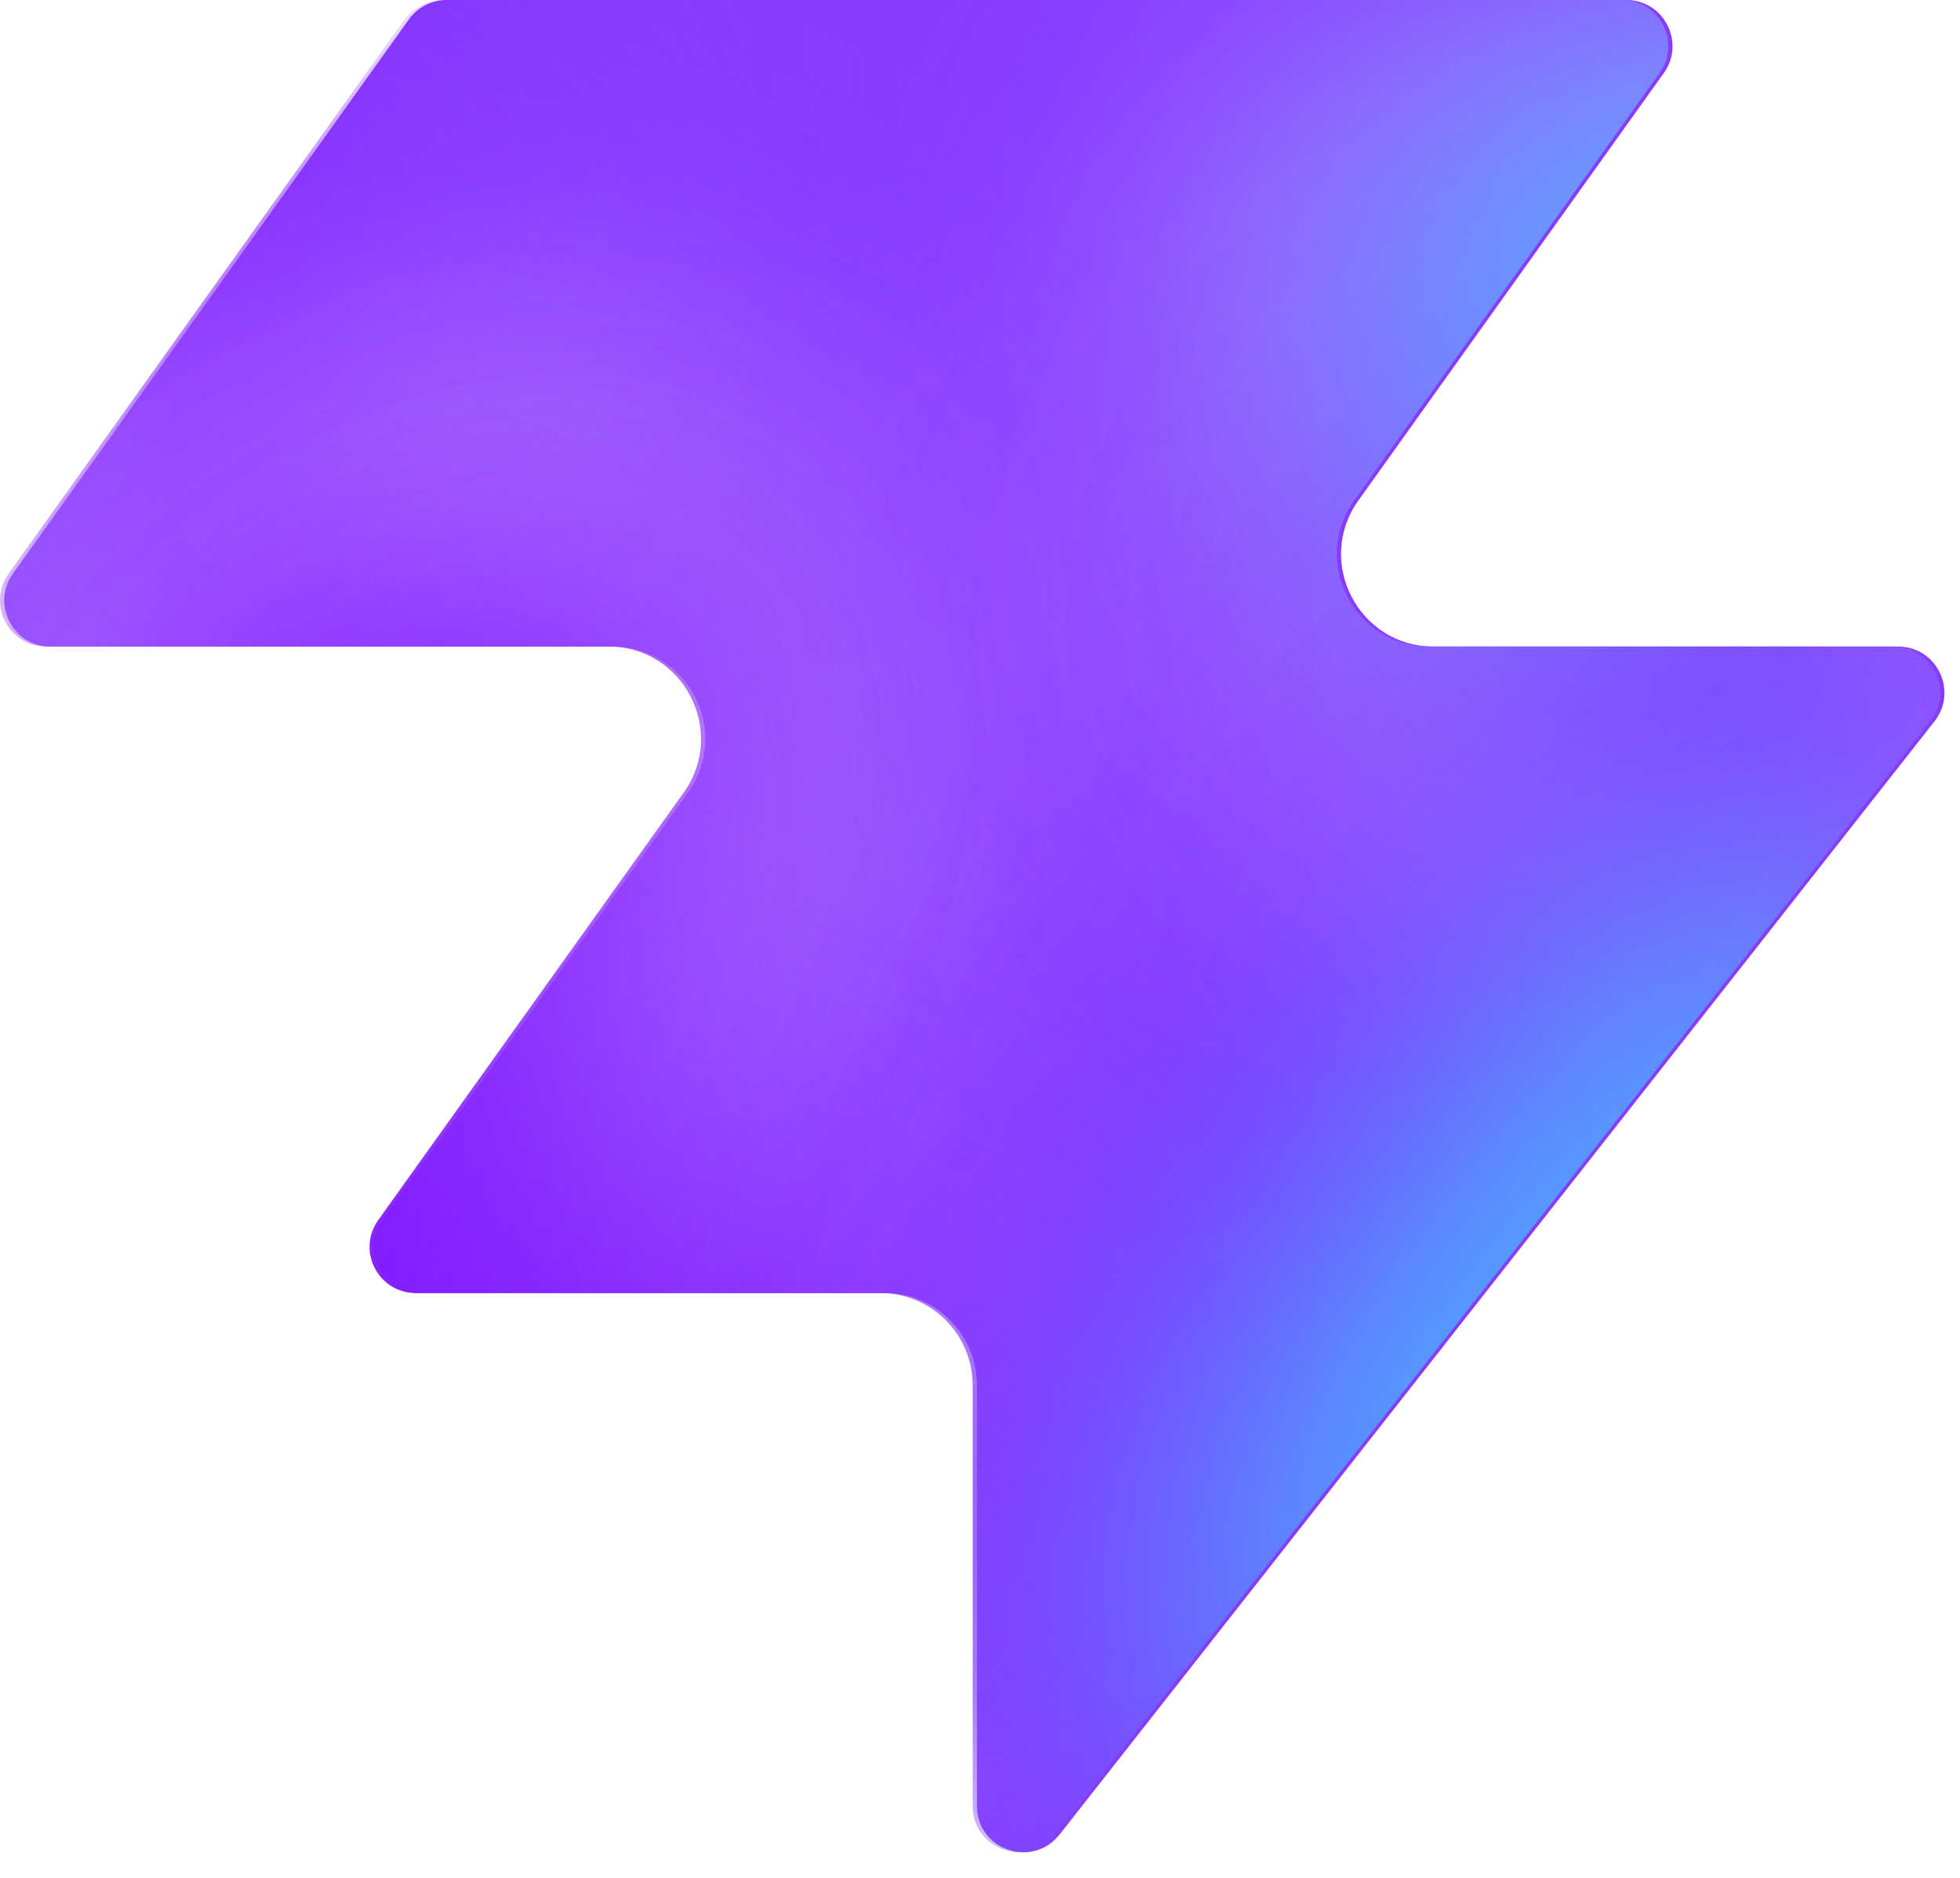
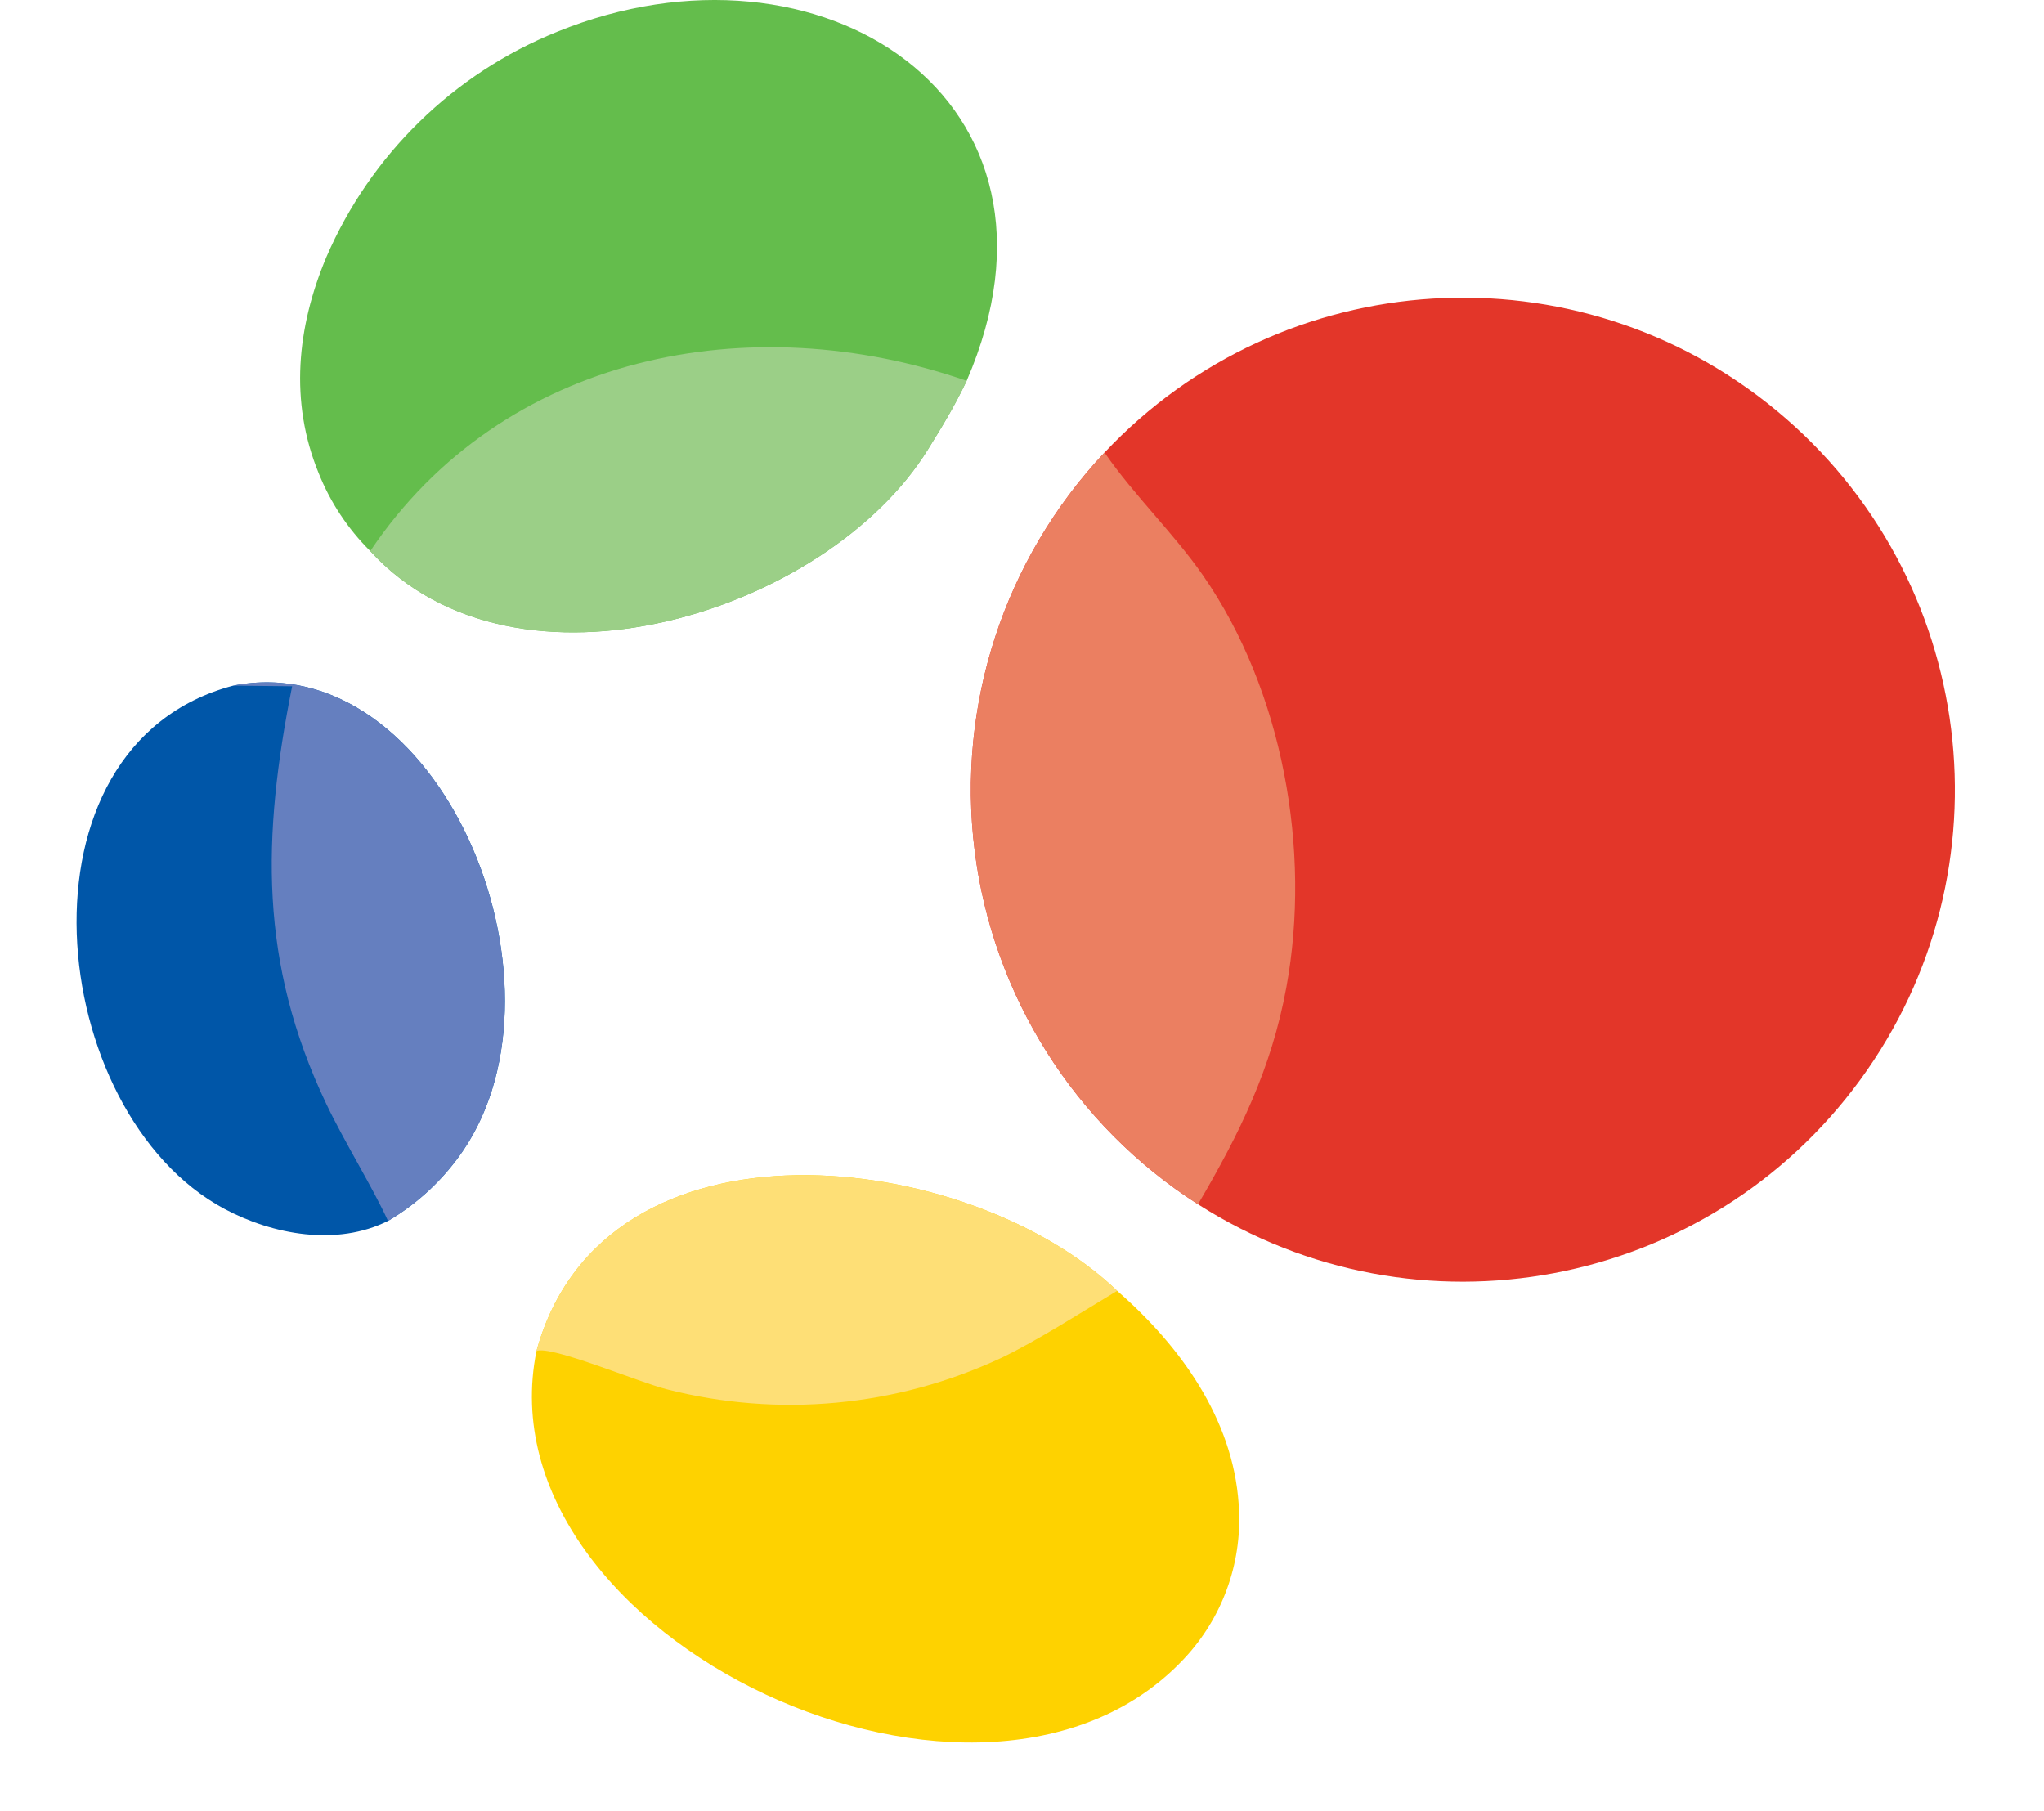
- <svg xmlns="http://www.w3.org/2000/svg" width="48" height="46" fill="none" viewBox="0 0 48 46">
-   <path fill="#863bff" d="M25.946 44.938c-.664.845-2.021.375-2.021-.698V33.937a2.26 2.26 0 0 0-2.262-2.262H10.287c-.92 0-1.456-1.04-.92-1.788l7.48-10.471c1.07-1.497 0-3.578-1.842-3.578H1.237c-.92 0-1.456-1.04-.92-1.788L10.013.474c.214-.297.556-.474.92-.474h28.894c.92 0 1.456 1.04.92 1.788l-7.48 10.471c-1.07 1.498 0 3.579 1.842 3.579h11.377c.943 0 1.473 1.088.89 1.83L25.947 44.94z" style="fill:#863bff;fill:color(display-p3 .525 .23 1);fill-opacity:1" />
-   <mask id="a" width="48" height="46" x="0" y="0" maskUnits="userSpaceOnUse" style="mask-type:alpha">
-     <path fill="#000" d="M25.842 44.938c-.664.844-2.021.375-2.021-.698V33.937a2.26 2.26 0 0 0-2.262-2.262H10.183c-.92 0-1.456-1.04-.92-1.788l7.48-10.471c1.07-1.498 0-3.579-1.842-3.579H1.133c-.92 0-1.456-1.04-.92-1.787L9.91.473c.214-.297.556-.474.92-.474h28.894c.92 0 1.456 1.04.92 1.788l-7.48 10.471c-1.07 1.498 0 3.578 1.842 3.578h11.377c.943 0 1.473 1.088.89 1.832L25.843 44.94z" style="fill:#000;fill-opacity:1" />
-   </mask>
-   <g mask="url(#a)">
-     <g filter="url(#b)">
-       <ellipse cx="5.508" cy="14.704" fill="#ede6ff" rx="5.508" ry="14.704" style="fill:#ede6ff;fill:color(display-p3 .927 .903 1);fill-opacity:1" transform="matrix(.00324 1 1 -.00324 -4.47 31.516)" />
-     </g>
-     <g filter="url(#c)">
-       <ellipse cx="10.399" cy="29.851" fill="#ede6ff" rx="10.399" ry="29.851" style="fill:#ede6ff;fill:color(display-p3 .927 .903 1);fill-opacity:1" transform="matrix(.00324 1 1 -.00324 -39.328 7.883)" />
-     </g>
-     <g filter="url(#d)">
-       <ellipse cx="5.508" cy="30.487" fill="#7e14ff" rx="5.508" ry="30.487" style="fill:#7e14ff;fill:color(display-p3 .492 .077 1);fill-opacity:1" transform="rotate(89.814 -25.913 -14.639)scale(1 -1)" />
-     </g>
-     <g filter="url(#e)">
-       <ellipse cx="5.508" cy="30.599" fill="#7e14ff" rx="5.508" ry="30.599" style="fill:#7e14ff;fill:color(display-p3 .492 .077 1);fill-opacity:1" transform="rotate(89.814 -32.644 -3.334)scale(1 -1)" />
-     </g>
-     <g filter="url(#f)">
-       <ellipse cx="5.508" cy="30.599" fill="#7e14ff" rx="5.508" ry="30.599" style="fill:#7e14ff;fill:color(display-p3 .492 .077 1);fill-opacity:1" transform="matrix(.00324 1 1 -.00324 -34.34 30.47)" />
-     </g>
-     <g filter="url(#g)">
-       <ellipse cx="14.072" cy="22.078" fill="#ede6ff" rx="14.072" ry="22.078" style="fill:#ede6ff;fill:color(display-p3 .927 .903 1);fill-opacity:1" transform="rotate(93.35 24.506 48.493)scale(-1 1)" />
-     </g>
-     <g filter="url(#h)">
-       <ellipse cx="3.47" cy="21.501" fill="#7e14ff" rx="3.47" ry="21.501" style="fill:#7e14ff;fill:color(display-p3 .492 .077 1);fill-opacity:1" transform="rotate(89.009 28.708 47.59)scale(-1 1)" />
-     </g>
-     <g filter="url(#i)">
-       <ellipse cx="3.47" cy="21.501" fill="#7e14ff" rx="3.47" ry="21.501" style="fill:#7e14ff;fill:color(display-p3 .492 .077 1);fill-opacity:1" transform="rotate(89.009 28.708 47.59)scale(-1 1)" />
-     </g>
-     <g filter="url(#j)">
-       <ellipse cx=".387" cy="8.972" fill="#7e14ff" rx="4.407" ry="29.108" style="fill:#7e14ff;fill:color(display-p3 .492 .077 1);fill-opacity:1" transform="rotate(39.51 .387 8.972)" />
-     </g>
-     <g filter="url(#k)">
-       <ellipse cx="47.523" cy="-6.092" fill="#7e14ff" rx="4.407" ry="29.108" style="fill:#7e14ff;fill:color(display-p3 .492 .077 1);fill-opacity:1" transform="rotate(37.892 47.523 -6.092)" />
-     </g>
-     <g filter="url(#l)">
-       <ellipse cx="41.412" cy="6.333" fill="#47bfff" rx="5.971" ry="9.665" style="fill:#47bfff;fill:color(display-p3 .28 .748 1);fill-opacity:1" transform="rotate(37.892 41.412 6.333)" />
-     </g>
-     <g filter="url(#m)">
-       <ellipse cx="-1.879" cy="38.332" fill="#7e14ff" rx="4.407" ry="29.108" style="fill:#7e14ff;fill:color(display-p3 .492 .077 1);fill-opacity:1" transform="rotate(37.892 -1.88 38.332)" />
-     </g>
-     <g filter="url(#n)">
-       <ellipse cx="-1.879" cy="38.332" fill="#7e14ff" rx="4.407" ry="29.108" style="fill:#7e14ff;fill:color(display-p3 .492 .077 1);fill-opacity:1" transform="rotate(37.892 -1.88 38.332)" />
-     </g>
-     <g filter="url(#o)">
-       <ellipse cx="35.651" cy="29.907" fill="#7e14ff" rx="4.407" ry="29.108" style="fill:#7e14ff;fill:color(display-p3 .492 .077 1);fill-opacity:1" transform="rotate(37.892 35.651 29.907)" />
-     </g>
-     <g filter="url(#p)">
-       <ellipse cx="38.418" cy="32.4" fill="#47bfff" rx="5.971" ry="15.297" style="fill:#47bfff;fill:color(display-p3 .28 .748 1);fill-opacity:1" transform="rotate(37.892 38.418 32.4)" />
-     </g>
-   </g>
-   <defs>
-     <filter id="b" width="60.045" height="41.654" x="-19.77" y="16.149" color-interpolation-filters="sRGB" filterUnits="userSpaceOnUse">
-       <feFlood flood-opacity="0" result="BackgroundImageFix" />
-       <feBlend in="SourceGraphic" in2="BackgroundImageFix" result="shape" />
-       <feGaussianBlur result="effect1_foregroundBlur_2002_17158" stdDeviation="7.659" />
-     </filter>
-     <filter id="c" width="90.34" height="51.437" x="-54.613" y="-7.533" color-interpolation-filters="sRGB" filterUnits="userSpaceOnUse">
-       <feFlood flood-opacity="0" result="BackgroundImageFix" />
-       <feBlend in="SourceGraphic" in2="BackgroundImageFix" result="shape" />
-       <feGaussianBlur result="effect1_foregroundBlur_2002_17158" stdDeviation="7.659" />
-     </filter>
-     <filter id="d" width="79.355" height="29.4" x="-49.64" y="2.03" color-interpolation-filters="sRGB" filterUnits="userSpaceOnUse">
-       <feFlood flood-opacity="0" result="BackgroundImageFix" />
-       <feBlend in="SourceGraphic" in2="BackgroundImageFix" result="shape" />
-       <feGaussianBlur result="effect1_foregroundBlur_2002_17158" stdDeviation="4.596" />
-     </filter>
-     <filter id="e" width="79.579" height="29.4" x="-45.045" y="20.029" color-interpolation-filters="sRGB" filterUnits="userSpaceOnUse">
-       <feFlood flood-opacity="0" result="BackgroundImageFix" />
-       <feBlend in="SourceGraphic" in2="BackgroundImageFix" result="shape" />
-       <feGaussianBlur result="effect1_foregroundBlur_2002_17158" stdDeviation="4.596" />
-     </filter>
-     <filter id="f" width="79.579" height="29.4" x="-43.513" y="21.178" color-interpolation-filters="sRGB" filterUnits="userSpaceOnUse">
-       <feFlood flood-opacity="0" result="BackgroundImageFix" />
-       <feBlend in="SourceGraphic" in2="BackgroundImageFix" result="shape" />
-       <feGaussianBlur result="effect1_foregroundBlur_2002_17158" stdDeviation="4.596" />
-     </filter>
-     <filter id="g" width="74.749" height="58.852" x="15.756" y="-17.901" color-interpolation-filters="sRGB" filterUnits="userSpaceOnUse">
-       <feFlood flood-opacity="0" result="BackgroundImageFix" />
-       <feBlend in="SourceGraphic" in2="BackgroundImageFix" result="shape" />
-       <feGaussianBlur result="effect1_foregroundBlur_2002_17158" stdDeviation="7.659" />
-     </filter>
-     <filter id="h" width="61.377" height="25.362" x="23.548" y="2.284" color-interpolation-filters="sRGB" filterUnits="userSpaceOnUse">
-       <feFlood flood-opacity="0" result="BackgroundImageFix" />
-       <feBlend in="SourceGraphic" in2="BackgroundImageFix" result="shape" />
-       <feGaussianBlur result="effect1_foregroundBlur_2002_17158" stdDeviation="4.596" />
-     </filter>
-     <filter id="i" width="61.377" height="25.362" x="23.548" y="2.284" color-interpolation-filters="sRGB" filterUnits="userSpaceOnUse">
-       <feFlood flood-opacity="0" result="BackgroundImageFix" />
-       <feBlend in="SourceGraphic" in2="BackgroundImageFix" result="shape" />
-       <feGaussianBlur result="effect1_foregroundBlur_2002_17158" stdDeviation="4.596" />
-     </filter>
-     <filter id="j" width="56.045" height="63.649" x="-27.636" y="-22.853" color-interpolation-filters="sRGB" filterUnits="userSpaceOnUse">
-       <feFlood flood-opacity="0" result="BackgroundImageFix" />
-       <feBlend in="SourceGraphic" in2="BackgroundImageFix" result="shape" />
-       <feGaussianBlur result="effect1_foregroundBlur_2002_17158" stdDeviation="4.596" />
-     </filter>
-     <filter id="k" width="54.814" height="64.646" x="20.116" y="-38.415" color-interpolation-filters="sRGB" filterUnits="userSpaceOnUse">
-       <feFlood flood-opacity="0" result="BackgroundImageFix" />
-       <feBlend in="SourceGraphic" in2="BackgroundImageFix" result="shape" />
-       <feGaussianBlur result="effect1_foregroundBlur_2002_17158" stdDeviation="4.596" />
-     </filter>
-     <filter id="l" width="33.541" height="35.313" x="24.641" y="-11.323" color-interpolation-filters="sRGB" filterUnits="userSpaceOnUse">
-       <feFlood flood-opacity="0" result="BackgroundImageFix" />
-       <feBlend in="SourceGraphic" in2="BackgroundImageFix" result="shape" />
-       <feGaussianBlur result="effect1_foregroundBlur_2002_17158" stdDeviation="4.596" />
-     </filter>
-     <filter id="m" width="54.814" height="64.646" x="-29.286" y="6.009" color-interpolation-filters="sRGB" filterUnits="userSpaceOnUse">
-       <feFlood flood-opacity="0" result="BackgroundImageFix" />
-       <feBlend in="SourceGraphic" in2="BackgroundImageFix" result="shape" />
-       <feGaussianBlur result="effect1_foregroundBlur_2002_17158" stdDeviation="4.596" />
-     </filter>
-     <filter id="n" width="54.814" height="64.646" x="-29.286" y="6.009" color-interpolation-filters="sRGB" filterUnits="userSpaceOnUse">
-       <feFlood flood-opacity="0" result="BackgroundImageFix" />
-       <feBlend in="SourceGraphic" in2="BackgroundImageFix" result="shape" />
-       <feGaussianBlur result="effect1_foregroundBlur_2002_17158" stdDeviation="4.596" />
-     </filter>
-     <filter id="o" width="54.814" height="64.646" x="8.244" y="-2.416" color-interpolation-filters="sRGB" filterUnits="userSpaceOnUse">
-       <feFlood flood-opacity="0" result="BackgroundImageFix" />
-       <feBlend in="SourceGraphic" in2="BackgroundImageFix" result="shape" />
-       <feGaussianBlur result="effect1_foregroundBlur_2002_17158" stdDeviation="4.596" />
-     </filter>
-     <filter id="p" width="39.409" height="43.623" x="18.713" y="10.588" color-interpolation-filters="sRGB" filterUnits="userSpaceOnUse">
-       <feFlood flood-opacity="0" result="BackgroundImageFix" />
-       <feBlend in="SourceGraphic" in2="BackgroundImageFix" result="shape" />
-       <feGaussianBlur result="effect1_foregroundBlur_2002_17158" stdDeviation="4.596" />
-     </filter>
-   </defs>
+ <svg xmlns="http://www.w3.org/2000/svg" viewBox="74 0 70 62" fill="none">
+   <path d="M111.826 15.498C117.924 9.016 128.011 8.394 134.859 14.077C141.707 19.761 142.955 29.79 137.708 36.977C132.46 44.165 122.528 46.033 115.028 41.242C110.802 38.542 107.998 34.099 107.378 29.122C106.759 24.145 108.39 19.151 111.826 15.498Z" fill="#E33629" />
+   <path d="M111.826 15.498C112.841 16.97 114.198 18.264 115.196 19.702C117.932 23.64 118.914 29.127 118.054 33.809C117.539 36.617 116.452 38.814 115.028 41.242C110.802 38.542 107.998 34.099 107.378 29.122C106.759 24.145 108.39 19.151 111.826 15.498Z" fill="#EB7F61" />
+   <path d="M86.68 18.872C85.913 18.111 85.311 17.202 84.911 16.199C83.911 13.757 84.168 11.205 85.174 8.811C86.69 5.296 89.532 2.52 93.082 1.087C102.092 -2.571 111.286 3.4 107.105 13.042C106.671 13.944 106.296 14.557 105.774 15.399C102.311 20.987 91.69 24.343 86.68 18.872Z" fill="#64BD4C" />
+   <path d="M86.68 18.872C91.23 12.102 99.709 10.478 107.105 13.042C106.671 13.944 106.296 14.557 105.774 15.399C102.311 20.987 91.69 24.343 86.68 18.872Z" fill="#9BCF87" />
+   <path d="M92.372 46.268C94.691 37.818 107.191 39.346 112.259 44.206C114.403 46.074 116.222 48.576 116.42 51.505C116.563 53.39 115.934 55.252 114.678 56.665C107.836 64.309 90.386 56.116 92.372 46.268Z" fill="#FED200" />
+   <path d="M92.372 46.268C94.69 37.818 107.191 39.346 112.259 44.206C111.06 44.925 109.507 45.923 108.285 46.506C104.703 48.179 100.651 48.557 96.822 47.575C95.877 47.337 92.86 46.062 92.372 46.268Z" fill="#FEDF76" />
+   <path d="M81.986 23.48C89.026 22.107 93.834 33.59 89.848 39.421C89.18 40.396 88.306 41.212 87.288 41.812C85.537 42.689 83.348 42.286 81.691 41.402C75.547 38.122 74.238 25.524 81.986 23.48Z" fill="#0056A8" />
+   <path d="M81.986 23.48C89.026 22.107 93.834 33.59 89.848 39.421C89.18 40.396 88.306 41.212 87.288 41.812C86.774 40.681 85.793 39.105 85.173 37.802C82.87 32.955 82.975 28.657 84.005 23.502L81.986 23.48Z" fill="#657FBF" />
</svg>
